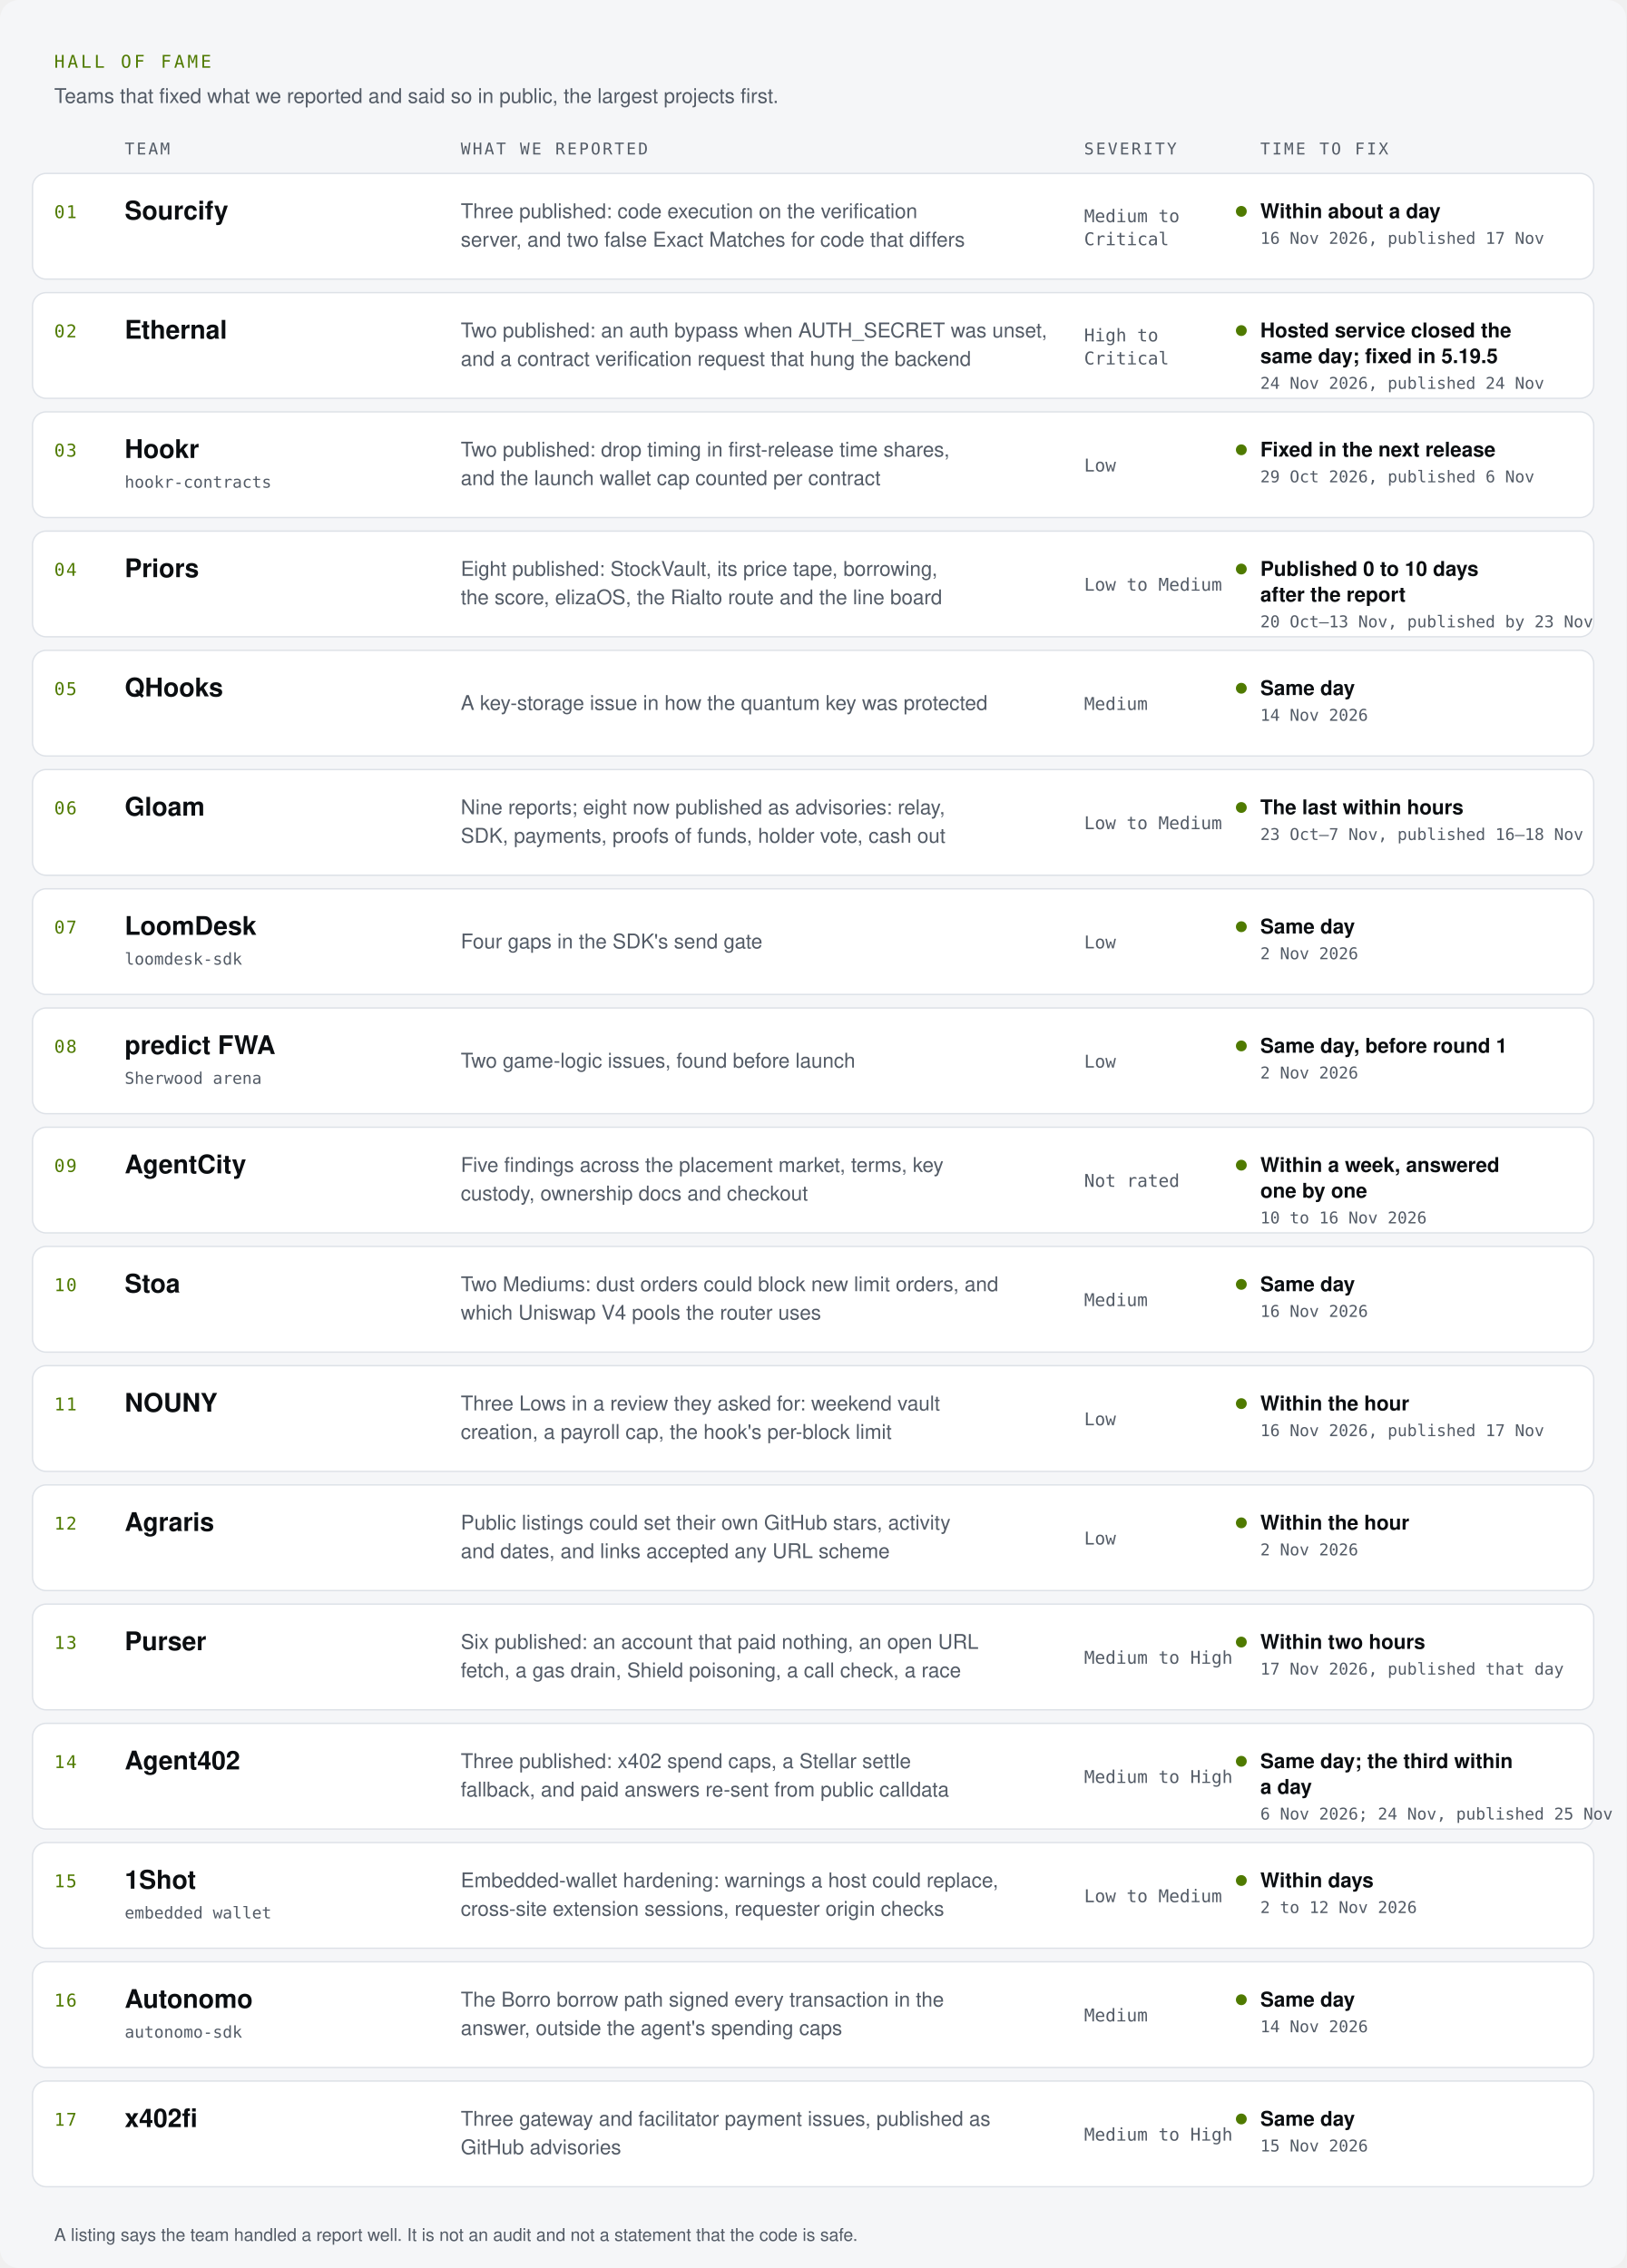
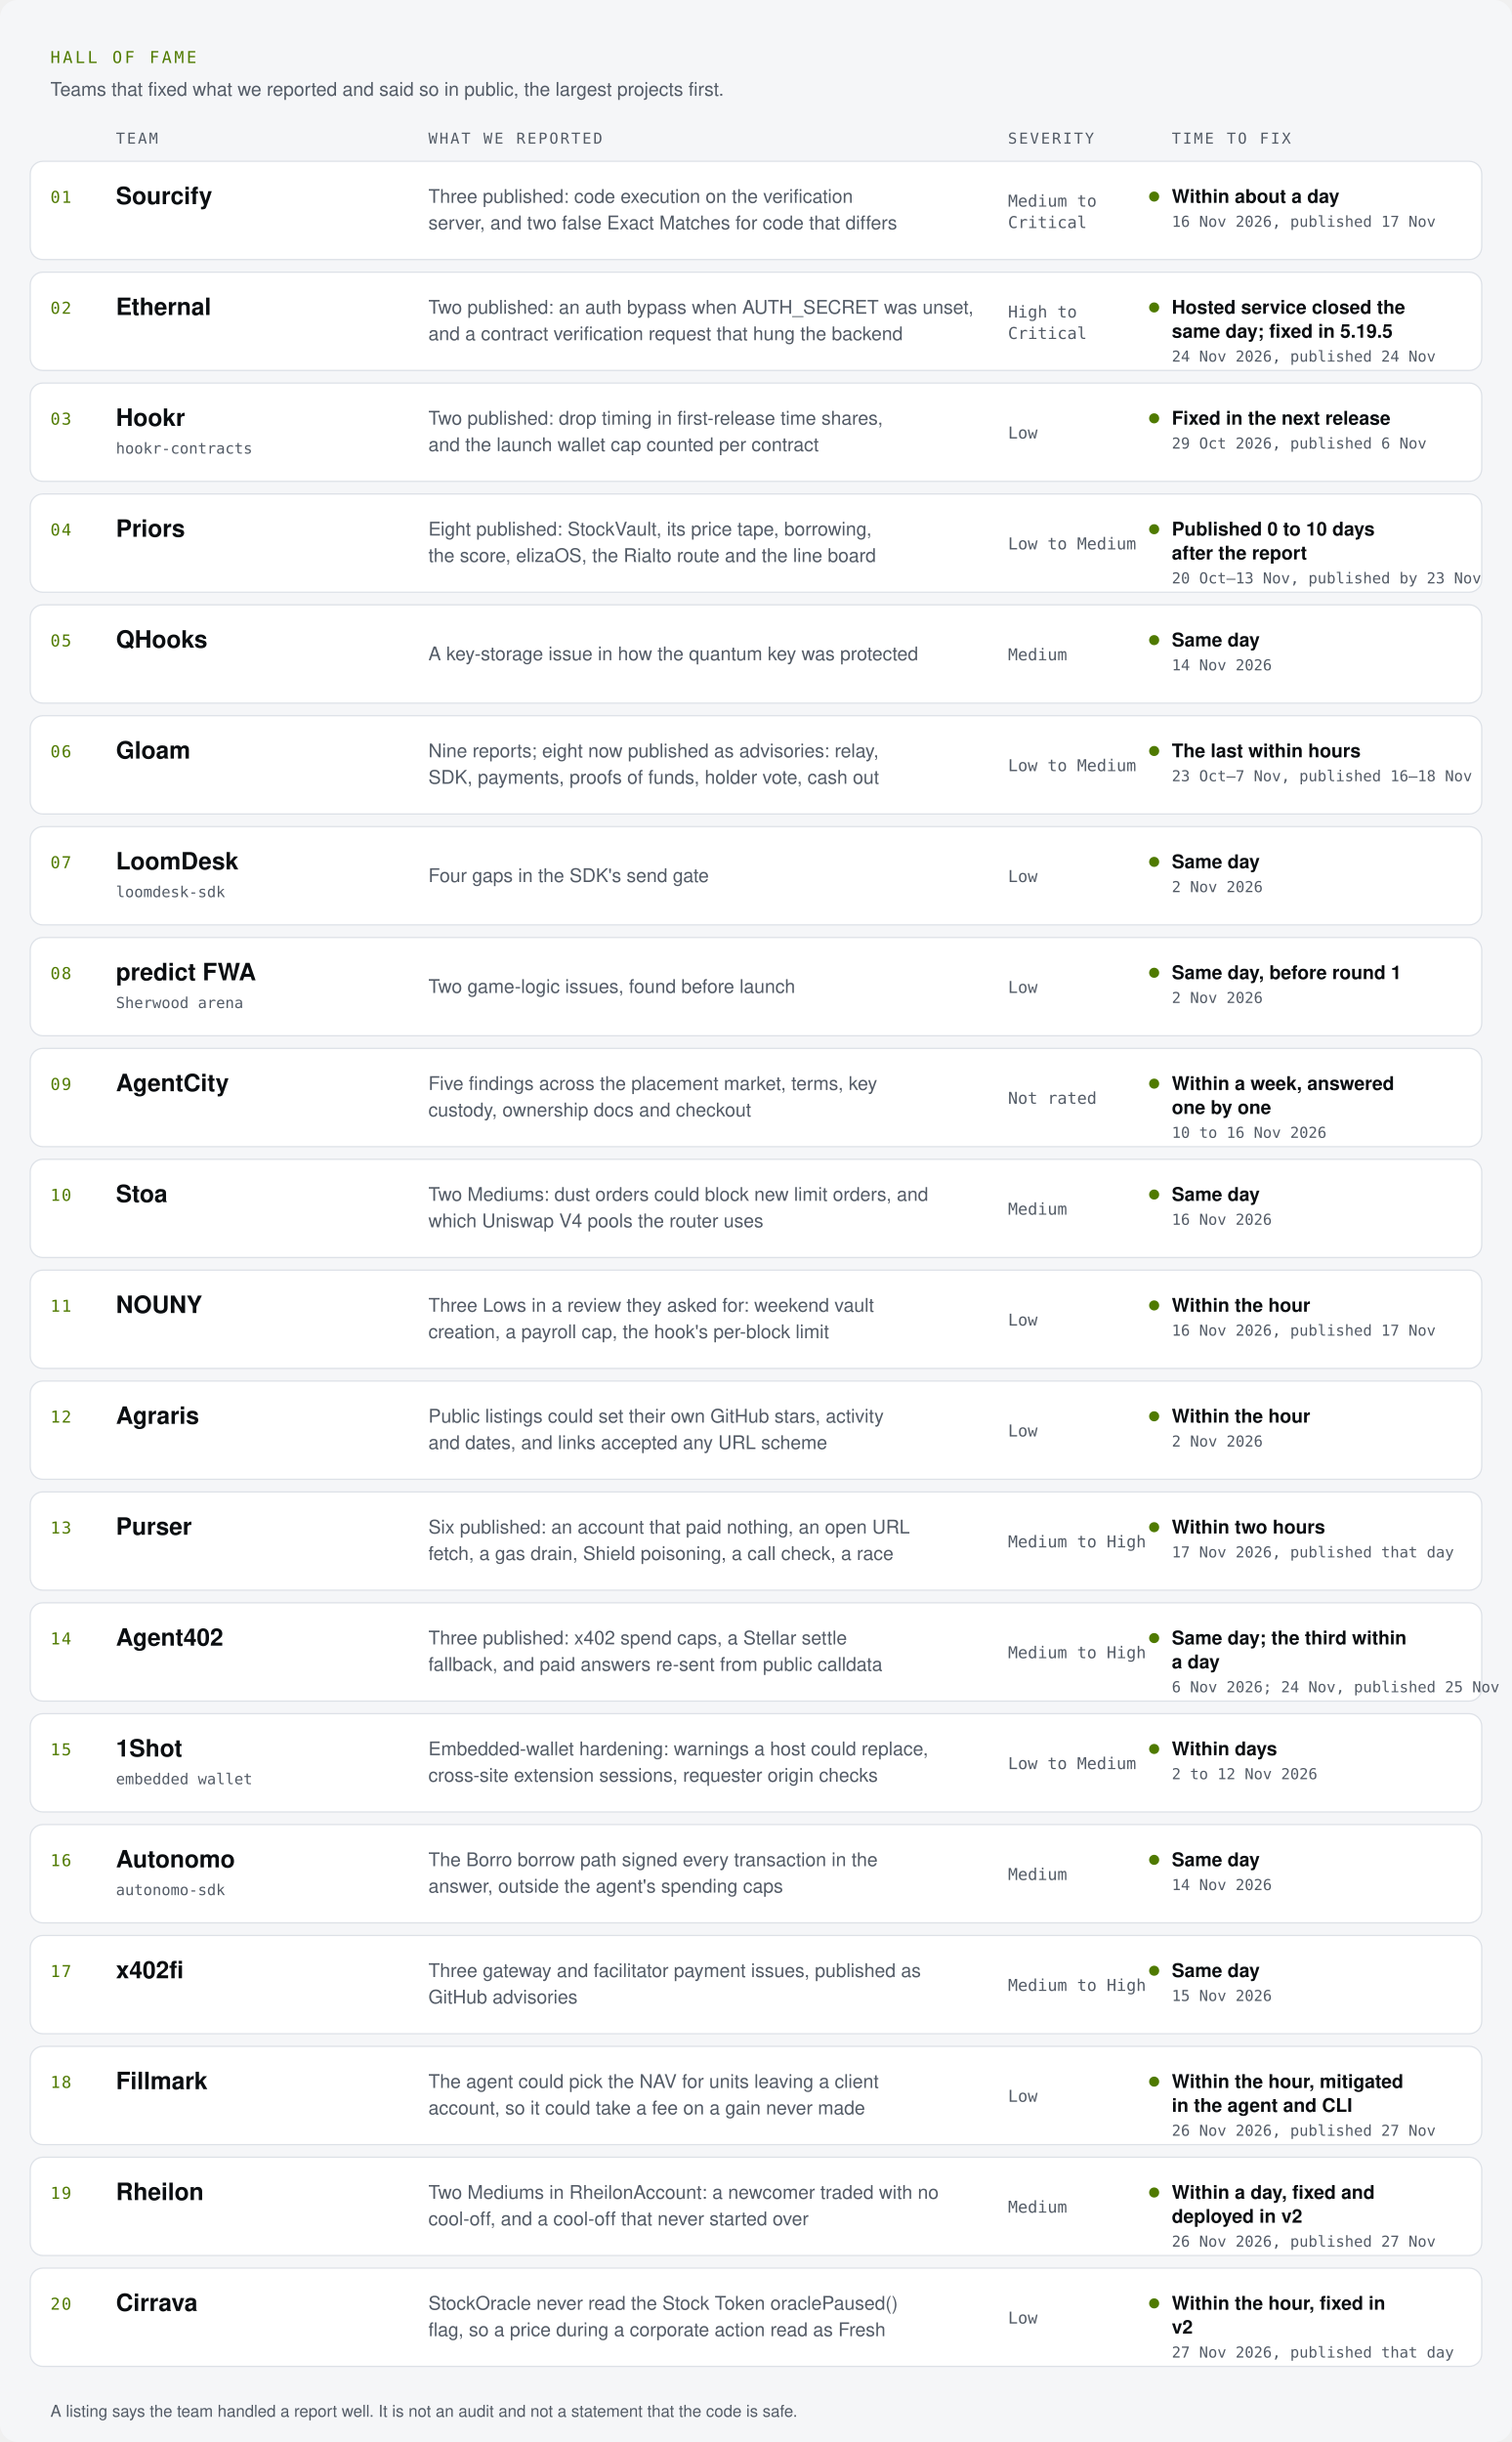
- <svg xmlns="http://www.w3.org/2000/svg" width="1200" height="1674" viewBox="0 0 1200 1674" role="img" aria-label="Hall of fame: Sourcify, within about a day; Ethernal, hosted service closed the same day; fixed in 5.19.5; Hookr, fixed in the next release; Priors, published 0 to 10 days after the report; QHooks, same day; Gloam, the last within hours; LoomDesk, same day; predict FWA, same day, before round 1; AgentCity, within a week, answered one by one; Stoa, same day; NOUNY, within the hour; Agraris, within the hour; Purser, within two hours; Agent402, same day; the third within a day; 1Shot, within days; Autonomo, same day; x402fi, same day">
+ <svg xmlns="http://www.w3.org/2000/svg" width="1200" height="1938" viewBox="0 0 1200 1938" role="img" aria-label="Hall of fame: Sourcify, within about a day; Ethernal, hosted service closed the same day; fixed in 5.19.5; Hookr, fixed in the next release; Priors, published 0 to 10 days after the report; QHooks, same day; Gloam, the last within hours; LoomDesk, same day; predict FWA, same day, before round 1; AgentCity, within a week, answered one by one; Stoa, same day; NOUNY, within the hour; Agraris, within the hour; Purser, within two hours; Agent402, same day; the third within a day; 1Shot, within days; Autonomo, same day; x402fi, same day; Fillmark, within the hour, mitigated in the agent and cli; Rheilon, within a day, fixed and deployed in v2; Cirrava, within the hour, fixed in v2">
  <style>.p{animation:pulse 3.5s ease-in-out infinite}@keyframes pulse{50%{opacity:.35}}@media (prefers-reduced-motion: reduce){*{animation:none!important}}</style>
-   <rect width="1200" height="1674" rx="14" fill="#F5F6F8" />
+   <rect width="1200" height="1938" rx="14" fill="#F5F6F8" />
  <text x="40" y="50" font-family="ui-monospace,SFMono-Regular,'SF Mono',Menlo,Consolas,monospace" font-size="13" letter-spacing="2" fill="#4F7A00">HALL OF FAME</text>
  <text x="40" y="76" font-family="-apple-system,BlinkMacSystemFont,'Segoe UI',Helvetica,Arial,sans-serif" font-size="15" fill="#535B66">Teams that fixed what we reported and said so in public, the largest projects first.</text>
  <text x="92" y="114" font-family="ui-monospace,SFMono-Regular,'SF Mono',Menlo,Consolas,monospace" font-size="12" letter-spacing="1.5" fill="#535B66">TEAM</text>
  <text x="340" y="114" font-family="ui-monospace,SFMono-Regular,'SF Mono',Menlo,Consolas,monospace" font-size="12" letter-spacing="1.5" fill="#535B66">WHAT WE REPORTED</text>
  <text x="800" y="114" font-family="ui-monospace,SFMono-Regular,'SF Mono',Menlo,Consolas,monospace" font-size="12" letter-spacing="1.5" fill="#535B66">SEVERITY</text>
  <text x="930" y="114" font-family="ui-monospace,SFMono-Regular,'SF Mono',Menlo,Consolas,monospace" font-size="12" letter-spacing="1.5" fill="#535B66">TIME TO FIX</text>
  <g>
    <rect x="24" y="128" width="1152" height="78" rx="10" fill="#FFFFFF" stroke="#DDE1E7" />
    <text x="40" y="161" font-family="ui-monospace,SFMono-Regular,'SF Mono',Menlo,Consolas,monospace" font-size="13" letter-spacing="1" fill="#4F7A00">01</text>
    <text x="92" y="162" font-family="-apple-system,BlinkMacSystemFont,'Segoe UI',Helvetica,Arial,sans-serif" font-size="19" font-weight="700" fill="#0B0E11">Sourcify</text>
    <text x="340" y="161" text-anchor="start" font-family="-apple-system,BlinkMacSystemFont,'Segoe UI',Helvetica,Arial,sans-serif" font-size="15" font-weight="400" fill="#535B66">Three published: code execution on the verification</text>
    <text x="340" y="182" text-anchor="start" font-family="-apple-system,BlinkMacSystemFont,'Segoe UI',Helvetica,Arial,sans-serif" font-size="15" font-weight="400" fill="#535B66">server, and two false Exact Matches for code that differs</text>
    <text x="800" y="164" text-anchor="start" font-family="ui-monospace,SFMono-Regular,'SF Mono',Menlo,Consolas,monospace" font-size="13" font-weight="400" fill="#535B66">Medium to</text>
    <text x="800" y="181" text-anchor="start" font-family="ui-monospace,SFMono-Regular,'SF Mono',Menlo,Consolas,monospace" font-size="13" font-weight="400" fill="#535B66">Critical</text>
    <circle class="p" style="animation-delay:-0.0s" cx="916" cy="156" r="4" fill="#4F7A00" />
    <text x="930" y="161" text-anchor="start" font-family="-apple-system,BlinkMacSystemFont,'Segoe UI',Helvetica,Arial,sans-serif" font-size="15" font-weight="600" fill="#0B0E11">Within about a day</text>
    <text x="930" y="180" font-family="ui-monospace,SFMono-Regular,'SF Mono',Menlo,Consolas,monospace" font-size="12" fill="#535B66">16 Nov 2026, published 17 Nov</text>
  </g>
  <g>
    <rect x="24" y="216" width="1152" height="78" rx="10" fill="#FFFFFF" stroke="#DDE1E7" />
    <text x="40" y="249" font-family="ui-monospace,SFMono-Regular,'SF Mono',Menlo,Consolas,monospace" font-size="13" letter-spacing="1" fill="#4F7A00">02</text>
    <text x="92" y="250" font-family="-apple-system,BlinkMacSystemFont,'Segoe UI',Helvetica,Arial,sans-serif" font-size="19" font-weight="700" fill="#0B0E11">Ethernal</text>
    <text x="340" y="249" text-anchor="start" font-family="-apple-system,BlinkMacSystemFont,'Segoe UI',Helvetica,Arial,sans-serif" font-size="15" font-weight="400" fill="#535B66">Two published: an auth bypass when AUTH_SECRET was unset,</text>
    <text x="340" y="270" text-anchor="start" font-family="-apple-system,BlinkMacSystemFont,'Segoe UI',Helvetica,Arial,sans-serif" font-size="15" font-weight="400" fill="#535B66">and a contract verification request that hung the backend</text>
    <text x="800" y="252" text-anchor="start" font-family="ui-monospace,SFMono-Regular,'SF Mono',Menlo,Consolas,monospace" font-size="13" font-weight="400" fill="#535B66">High to</text>
    <text x="800" y="269" text-anchor="start" font-family="ui-monospace,SFMono-Regular,'SF Mono',Menlo,Consolas,monospace" font-size="13" font-weight="400" fill="#535B66">Critical</text>
    <circle class="p" style="animation-delay:-0.7s" cx="916" cy="244" r="4" fill="#4F7A00" />
    <text x="930" y="249" text-anchor="start" font-family="-apple-system,BlinkMacSystemFont,'Segoe UI',Helvetica,Arial,sans-serif" font-size="15" font-weight="600" fill="#0B0E11">Hosted service closed the</text>
    <text x="930" y="268" text-anchor="start" font-family="-apple-system,BlinkMacSystemFont,'Segoe UI',Helvetica,Arial,sans-serif" font-size="15" font-weight="600" fill="#0B0E11">same day; fixed in 5.19.5</text>
    <text x="930" y="287" font-family="ui-monospace,SFMono-Regular,'SF Mono',Menlo,Consolas,monospace" font-size="12" fill="#535B66">24 Nov 2026, published 24 Nov</text>
  </g>
  <g>
    <rect x="24" y="304" width="1152" height="78" rx="10" fill="#FFFFFF" stroke="#DDE1E7" />
    <text x="40" y="337" font-family="ui-monospace,SFMono-Regular,'SF Mono',Menlo,Consolas,monospace" font-size="13" letter-spacing="1" fill="#4F7A00">03</text>
    <text x="92" y="338" font-family="-apple-system,BlinkMacSystemFont,'Segoe UI',Helvetica,Arial,sans-serif" font-size="19" font-weight="700" fill="#0B0E11">Hookr</text>
    <text x="92" y="360" font-family="ui-monospace,SFMono-Regular,'SF Mono',Menlo,Consolas,monospace" font-size="12" fill="#535B66">hookr-contracts</text>
    <text x="340" y="337" text-anchor="start" font-family="-apple-system,BlinkMacSystemFont,'Segoe UI',Helvetica,Arial,sans-serif" font-size="15" font-weight="400" fill="#535B66">Two published: drop timing in first-release time shares,</text>
    <text x="340" y="358" text-anchor="start" font-family="-apple-system,BlinkMacSystemFont,'Segoe UI',Helvetica,Arial,sans-serif" font-size="15" font-weight="400" fill="#535B66">and the launch wallet cap counted per contract</text>
    <text x="800" y="348" text-anchor="start" font-family="ui-monospace,SFMono-Regular,'SF Mono',Menlo,Consolas,monospace" font-size="13" font-weight="400" fill="#535B66">Low</text>
    <circle class="p" style="animation-delay:-1.4s" cx="916" cy="332" r="4" fill="#4F7A00" />
    <text x="930" y="337" text-anchor="start" font-family="-apple-system,BlinkMacSystemFont,'Segoe UI',Helvetica,Arial,sans-serif" font-size="15" font-weight="600" fill="#0B0E11">Fixed in the next release</text>
    <text x="930" y="356" font-family="ui-monospace,SFMono-Regular,'SF Mono',Menlo,Consolas,monospace" font-size="12" fill="#535B66">29 Oct 2026, published 6 Nov</text>
  </g>
  <g>
    <rect x="24" y="392" width="1152" height="78" rx="10" fill="#FFFFFF" stroke="#DDE1E7" />
    <text x="40" y="425" font-family="ui-monospace,SFMono-Regular,'SF Mono',Menlo,Consolas,monospace" font-size="13" letter-spacing="1" fill="#4F7A00">04</text>
    <text x="92" y="426" font-family="-apple-system,BlinkMacSystemFont,'Segoe UI',Helvetica,Arial,sans-serif" font-size="19" font-weight="700" fill="#0B0E11">Priors</text>
    <text x="340" y="425" text-anchor="start" font-family="-apple-system,BlinkMacSystemFont,'Segoe UI',Helvetica,Arial,sans-serif" font-size="15" font-weight="400" fill="#535B66">Eight published: StockVault, its price tape, borrowing,</text>
    <text x="340" y="446" text-anchor="start" font-family="-apple-system,BlinkMacSystemFont,'Segoe UI',Helvetica,Arial,sans-serif" font-size="15" font-weight="400" fill="#535B66">the score, elizaOS, the Rialto route and the line board</text>
    <text x="800" y="436" text-anchor="start" font-family="ui-monospace,SFMono-Regular,'SF Mono',Menlo,Consolas,monospace" font-size="13" font-weight="400" fill="#535B66">Low to Medium</text>
    <circle class="p" style="animation-delay:-2.1s" cx="916" cy="420" r="4" fill="#4F7A00" />
    <text x="930" y="425" text-anchor="start" font-family="-apple-system,BlinkMacSystemFont,'Segoe UI',Helvetica,Arial,sans-serif" font-size="15" font-weight="600" fill="#0B0E11">Published 0 to 10 days</text>
    <text x="930" y="444" text-anchor="start" font-family="-apple-system,BlinkMacSystemFont,'Segoe UI',Helvetica,Arial,sans-serif" font-size="15" font-weight="600" fill="#0B0E11">after the report</text>
    <text x="930" y="463" font-family="ui-monospace,SFMono-Regular,'SF Mono',Menlo,Consolas,monospace" font-size="12" fill="#535B66">20 Oct–13 Nov, published by 23 Nov</text>
  </g>
  <g>
    <rect x="24" y="480" width="1152" height="78" rx="10" fill="#FFFFFF" stroke="#DDE1E7" />
    <text x="40" y="513" font-family="ui-monospace,SFMono-Regular,'SF Mono',Menlo,Consolas,monospace" font-size="13" letter-spacing="1" fill="#4F7A00">05</text>
    <text x="92" y="514" font-family="-apple-system,BlinkMacSystemFont,'Segoe UI',Helvetica,Arial,sans-serif" font-size="19" font-weight="700" fill="#0B0E11">QHooks</text>
    <text x="340" y="524" text-anchor="start" font-family="-apple-system,BlinkMacSystemFont,'Segoe UI',Helvetica,Arial,sans-serif" font-size="15" font-weight="400" fill="#535B66">A key-storage issue in how the quantum key was protected</text>
    <text x="800" y="524" text-anchor="start" font-family="ui-monospace,SFMono-Regular,'SF Mono',Menlo,Consolas,monospace" font-size="13" font-weight="400" fill="#535B66">Medium</text>
    <circle class="p" style="animation-delay:-2.8s" cx="916" cy="508" r="4" fill="#4F7A00" />
    <text x="930" y="513" text-anchor="start" font-family="-apple-system,BlinkMacSystemFont,'Segoe UI',Helvetica,Arial,sans-serif" font-size="15" font-weight="600" fill="#0B0E11">Same day</text>
    <text x="930" y="532" font-family="ui-monospace,SFMono-Regular,'SF Mono',Menlo,Consolas,monospace" font-size="12" fill="#535B66">14 Nov 2026</text>
  </g>
  <g>
    <rect x="24" y="568" width="1152" height="78" rx="10" fill="#FFFFFF" stroke="#DDE1E7" />
    <text x="40" y="601" font-family="ui-monospace,SFMono-Regular,'SF Mono',Menlo,Consolas,monospace" font-size="13" letter-spacing="1" fill="#4F7A00">06</text>
    <text x="92" y="602" font-family="-apple-system,BlinkMacSystemFont,'Segoe UI',Helvetica,Arial,sans-serif" font-size="19" font-weight="700" fill="#0B0E11">Gloam</text>
    <text x="340" y="601" text-anchor="start" font-family="-apple-system,BlinkMacSystemFont,'Segoe UI',Helvetica,Arial,sans-serif" font-size="15" font-weight="400" fill="#535B66">Nine reports; eight now published as advisories: relay,</text>
    <text x="340" y="622" text-anchor="start" font-family="-apple-system,BlinkMacSystemFont,'Segoe UI',Helvetica,Arial,sans-serif" font-size="15" font-weight="400" fill="#535B66">SDK, payments, proofs of funds, holder vote, cash out</text>
    <text x="800" y="612" text-anchor="start" font-family="ui-monospace,SFMono-Regular,'SF Mono',Menlo,Consolas,monospace" font-size="13" font-weight="400" fill="#535B66">Low to Medium</text>
    <circle class="p" style="animation-delay:-3.5s" cx="916" cy="596" r="4" fill="#4F7A00" />
    <text x="930" y="601" text-anchor="start" font-family="-apple-system,BlinkMacSystemFont,'Segoe UI',Helvetica,Arial,sans-serif" font-size="15" font-weight="600" fill="#0B0E11">The last within hours</text>
    <text x="930" y="620" font-family="ui-monospace,SFMono-Regular,'SF Mono',Menlo,Consolas,monospace" font-size="12" fill="#535B66">23 Oct–7 Nov, published 16–18 Nov</text>
  </g>
  <g>
    <rect x="24" y="656" width="1152" height="78" rx="10" fill="#FFFFFF" stroke="#DDE1E7" />
    <text x="40" y="689" font-family="ui-monospace,SFMono-Regular,'SF Mono',Menlo,Consolas,monospace" font-size="13" letter-spacing="1" fill="#4F7A00">07</text>
    <text x="92" y="690" font-family="-apple-system,BlinkMacSystemFont,'Segoe UI',Helvetica,Arial,sans-serif" font-size="19" font-weight="700" fill="#0B0E11">LoomDesk</text>
    <text x="92" y="712" font-family="ui-monospace,SFMono-Regular,'SF Mono',Menlo,Consolas,monospace" font-size="12" fill="#535B66">loomdesk-sdk</text>
    <text x="340" y="700" text-anchor="start" font-family="-apple-system,BlinkMacSystemFont,'Segoe UI',Helvetica,Arial,sans-serif" font-size="15" font-weight="400" fill="#535B66">Four gaps in the SDK's send gate</text>
    <text x="800" y="700" text-anchor="start" font-family="ui-monospace,SFMono-Regular,'SF Mono',Menlo,Consolas,monospace" font-size="13" font-weight="400" fill="#535B66">Low</text>
    <circle class="p" style="animation-delay:-4.2s" cx="916" cy="684" r="4" fill="#4F7A00" />
    <text x="930" y="689" text-anchor="start" font-family="-apple-system,BlinkMacSystemFont,'Segoe UI',Helvetica,Arial,sans-serif" font-size="15" font-weight="600" fill="#0B0E11">Same day</text>
    <text x="930" y="708" font-family="ui-monospace,SFMono-Regular,'SF Mono',Menlo,Consolas,monospace" font-size="12" fill="#535B66">2 Nov 2026</text>
  </g>
  <g>
    <rect x="24" y="744" width="1152" height="78" rx="10" fill="#FFFFFF" stroke="#DDE1E7" />
    <text x="40" y="777" font-family="ui-monospace,SFMono-Regular,'SF Mono',Menlo,Consolas,monospace" font-size="13" letter-spacing="1" fill="#4F7A00">08</text>
    <text x="92" y="778" font-family="-apple-system,BlinkMacSystemFont,'Segoe UI',Helvetica,Arial,sans-serif" font-size="19" font-weight="700" fill="#0B0E11">predict FWA</text>
    <text x="92" y="800" font-family="ui-monospace,SFMono-Regular,'SF Mono',Menlo,Consolas,monospace" font-size="12" fill="#535B66">Sherwood arena</text>
    <text x="340" y="788" text-anchor="start" font-family="-apple-system,BlinkMacSystemFont,'Segoe UI',Helvetica,Arial,sans-serif" font-size="15" font-weight="400" fill="#535B66">Two game-logic issues, found before launch</text>
    <text x="800" y="788" text-anchor="start" font-family="ui-monospace,SFMono-Regular,'SF Mono',Menlo,Consolas,monospace" font-size="13" font-weight="400" fill="#535B66">Low</text>
    <circle class="p" style="animation-delay:-4.9s" cx="916" cy="772" r="4" fill="#4F7A00" />
    <text x="930" y="777" text-anchor="start" font-family="-apple-system,BlinkMacSystemFont,'Segoe UI',Helvetica,Arial,sans-serif" font-size="15" font-weight="600" fill="#0B0E11">Same day, before round 1</text>
    <text x="930" y="796" font-family="ui-monospace,SFMono-Regular,'SF Mono',Menlo,Consolas,monospace" font-size="12" fill="#535B66">2 Nov 2026</text>
  </g>
  <g>
    <rect x="24" y="832" width="1152" height="78" rx="10" fill="#FFFFFF" stroke="#DDE1E7" />
    <text x="40" y="865" font-family="ui-monospace,SFMono-Regular,'SF Mono',Menlo,Consolas,monospace" font-size="13" letter-spacing="1" fill="#4F7A00">09</text>
    <text x="92" y="866" font-family="-apple-system,BlinkMacSystemFont,'Segoe UI',Helvetica,Arial,sans-serif" font-size="19" font-weight="700" fill="#0B0E11">AgentCity</text>
    <text x="340" y="865" text-anchor="start" font-family="-apple-system,BlinkMacSystemFont,'Segoe UI',Helvetica,Arial,sans-serif" font-size="15" font-weight="400" fill="#535B66">Five findings across the placement market, terms, key</text>
    <text x="340" y="886" text-anchor="start" font-family="-apple-system,BlinkMacSystemFont,'Segoe UI',Helvetica,Arial,sans-serif" font-size="15" font-weight="400" fill="#535B66">custody, ownership docs and checkout</text>
    <text x="800" y="876" text-anchor="start" font-family="ui-monospace,SFMono-Regular,'SF Mono',Menlo,Consolas,monospace" font-size="13" font-weight="400" fill="#535B66">Not rated</text>
    <circle class="p" style="animation-delay:-5.6s" cx="916" cy="860" r="4" fill="#4F7A00" />
    <text x="930" y="865" text-anchor="start" font-family="-apple-system,BlinkMacSystemFont,'Segoe UI',Helvetica,Arial,sans-serif" font-size="15" font-weight="600" fill="#0B0E11">Within a week, answered</text>
    <text x="930" y="884" text-anchor="start" font-family="-apple-system,BlinkMacSystemFont,'Segoe UI',Helvetica,Arial,sans-serif" font-size="15" font-weight="600" fill="#0B0E11">one by one</text>
    <text x="930" y="903" font-family="ui-monospace,SFMono-Regular,'SF Mono',Menlo,Consolas,monospace" font-size="12" fill="#535B66">10 to 16 Nov 2026</text>
  </g>
  <g>
    <rect x="24" y="920" width="1152" height="78" rx="10" fill="#FFFFFF" stroke="#DDE1E7" />
    <text x="40" y="953" font-family="ui-monospace,SFMono-Regular,'SF Mono',Menlo,Consolas,monospace" font-size="13" letter-spacing="1" fill="#4F7A00">10</text>
    <text x="92" y="954" font-family="-apple-system,BlinkMacSystemFont,'Segoe UI',Helvetica,Arial,sans-serif" font-size="19" font-weight="700" fill="#0B0E11">Stoa</text>
    <text x="340" y="953" text-anchor="start" font-family="-apple-system,BlinkMacSystemFont,'Segoe UI',Helvetica,Arial,sans-serif" font-size="15" font-weight="400" fill="#535B66">Two Mediums: dust orders could block new limit orders, and</text>
    <text x="340" y="974" text-anchor="start" font-family="-apple-system,BlinkMacSystemFont,'Segoe UI',Helvetica,Arial,sans-serif" font-size="15" font-weight="400" fill="#535B66">which Uniswap V4 pools the router uses</text>
    <text x="800" y="964" text-anchor="start" font-family="ui-monospace,SFMono-Regular,'SF Mono',Menlo,Consolas,monospace" font-size="13" font-weight="400" fill="#535B66">Medium</text>
    <circle class="p" style="animation-delay:-6.3s" cx="916" cy="948" r="4" fill="#4F7A00" />
    <text x="930" y="953" text-anchor="start" font-family="-apple-system,BlinkMacSystemFont,'Segoe UI',Helvetica,Arial,sans-serif" font-size="15" font-weight="600" fill="#0B0E11">Same day</text>
    <text x="930" y="972" font-family="ui-monospace,SFMono-Regular,'SF Mono',Menlo,Consolas,monospace" font-size="12" fill="#535B66">16 Nov 2026</text>
  </g>
  <g>
    <rect x="24" y="1008" width="1152" height="78" rx="10" fill="#FFFFFF" stroke="#DDE1E7" />
    <text x="40" y="1041" font-family="ui-monospace,SFMono-Regular,'SF Mono',Menlo,Consolas,monospace" font-size="13" letter-spacing="1" fill="#4F7A00">11</text>
    <text x="92" y="1042" font-family="-apple-system,BlinkMacSystemFont,'Segoe UI',Helvetica,Arial,sans-serif" font-size="19" font-weight="700" fill="#0B0E11">NOUNY</text>
    <text x="340" y="1041" text-anchor="start" font-family="-apple-system,BlinkMacSystemFont,'Segoe UI',Helvetica,Arial,sans-serif" font-size="15" font-weight="400" fill="#535B66">Three Lows in a review they asked for: weekend vault</text>
    <text x="340" y="1062" text-anchor="start" font-family="-apple-system,BlinkMacSystemFont,'Segoe UI',Helvetica,Arial,sans-serif" font-size="15" font-weight="400" fill="#535B66">creation, a payroll cap, the hook's per-block limit</text>
    <text x="800" y="1052" text-anchor="start" font-family="ui-monospace,SFMono-Regular,'SF Mono',Menlo,Consolas,monospace" font-size="13" font-weight="400" fill="#535B66">Low</text>
    <circle class="p" style="animation-delay:-7.0s" cx="916" cy="1036" r="4" fill="#4F7A00" />
    <text x="930" y="1041" text-anchor="start" font-family="-apple-system,BlinkMacSystemFont,'Segoe UI',Helvetica,Arial,sans-serif" font-size="15" font-weight="600" fill="#0B0E11">Within the hour</text>
    <text x="930" y="1060" font-family="ui-monospace,SFMono-Regular,'SF Mono',Menlo,Consolas,monospace" font-size="12" fill="#535B66">16 Nov 2026, published 17 Nov</text>
  </g>
  <g>
    <rect x="24" y="1096" width="1152" height="78" rx="10" fill="#FFFFFF" stroke="#DDE1E7" />
    <text x="40" y="1129" font-family="ui-monospace,SFMono-Regular,'SF Mono',Menlo,Consolas,monospace" font-size="13" letter-spacing="1" fill="#4F7A00">12</text>
    <text x="92" y="1130" font-family="-apple-system,BlinkMacSystemFont,'Segoe UI',Helvetica,Arial,sans-serif" font-size="19" font-weight="700" fill="#0B0E11">Agraris</text>
    <text x="340" y="1129" text-anchor="start" font-family="-apple-system,BlinkMacSystemFont,'Segoe UI',Helvetica,Arial,sans-serif" font-size="15" font-weight="400" fill="#535B66">Public listings could set their own GitHub stars, activity</text>
    <text x="340" y="1150" text-anchor="start" font-family="-apple-system,BlinkMacSystemFont,'Segoe UI',Helvetica,Arial,sans-serif" font-size="15" font-weight="400" fill="#535B66">and dates, and links accepted any URL scheme</text>
    <text x="800" y="1140" text-anchor="start" font-family="ui-monospace,SFMono-Regular,'SF Mono',Menlo,Consolas,monospace" font-size="13" font-weight="400" fill="#535B66">Low</text>
    <circle class="p" style="animation-delay:-7.7s" cx="916" cy="1124" r="4" fill="#4F7A00" />
    <text x="930" y="1129" text-anchor="start" font-family="-apple-system,BlinkMacSystemFont,'Segoe UI',Helvetica,Arial,sans-serif" font-size="15" font-weight="600" fill="#0B0E11">Within the hour</text>
    <text x="930" y="1148" font-family="ui-monospace,SFMono-Regular,'SF Mono',Menlo,Consolas,monospace" font-size="12" fill="#535B66">2 Nov 2026</text>
  </g>
  <g>
    <rect x="24" y="1184" width="1152" height="78" rx="10" fill="#FFFFFF" stroke="#DDE1E7" />
    <text x="40" y="1217" font-family="ui-monospace,SFMono-Regular,'SF Mono',Menlo,Consolas,monospace" font-size="13" letter-spacing="1" fill="#4F7A00">13</text>
    <text x="92" y="1218" font-family="-apple-system,BlinkMacSystemFont,'Segoe UI',Helvetica,Arial,sans-serif" font-size="19" font-weight="700" fill="#0B0E11">Purser</text>
    <text x="340" y="1217" text-anchor="start" font-family="-apple-system,BlinkMacSystemFont,'Segoe UI',Helvetica,Arial,sans-serif" font-size="15" font-weight="400" fill="#535B66">Six published: an account that paid nothing, an open URL</text>
    <text x="340" y="1238" text-anchor="start" font-family="-apple-system,BlinkMacSystemFont,'Segoe UI',Helvetica,Arial,sans-serif" font-size="15" font-weight="400" fill="#535B66">fetch, a gas drain, Shield poisoning, a call check, a race</text>
    <text x="800" y="1228" text-anchor="start" font-family="ui-monospace,SFMono-Regular,'SF Mono',Menlo,Consolas,monospace" font-size="13" font-weight="400" fill="#535B66">Medium to High</text>
    <circle class="p" style="animation-delay:-8.4s" cx="916" cy="1212" r="4" fill="#4F7A00" />
    <text x="930" y="1217" text-anchor="start" font-family="-apple-system,BlinkMacSystemFont,'Segoe UI',Helvetica,Arial,sans-serif" font-size="15" font-weight="600" fill="#0B0E11">Within two hours</text>
    <text x="930" y="1236" font-family="ui-monospace,SFMono-Regular,'SF Mono',Menlo,Consolas,monospace" font-size="12" fill="#535B66">17 Nov 2026, published that day</text>
  </g>
  <g>
    <rect x="24" y="1272" width="1152" height="78" rx="10" fill="#FFFFFF" stroke="#DDE1E7" />
    <text x="40" y="1305" font-family="ui-monospace,SFMono-Regular,'SF Mono',Menlo,Consolas,monospace" font-size="13" letter-spacing="1" fill="#4F7A00">14</text>
    <text x="92" y="1306" font-family="-apple-system,BlinkMacSystemFont,'Segoe UI',Helvetica,Arial,sans-serif" font-size="19" font-weight="700" fill="#0B0E11">Agent402</text>
    <text x="340" y="1305" text-anchor="start" font-family="-apple-system,BlinkMacSystemFont,'Segoe UI',Helvetica,Arial,sans-serif" font-size="15" font-weight="400" fill="#535B66">Three published: x402 spend caps, a Stellar settle</text>
    <text x="340" y="1326" text-anchor="start" font-family="-apple-system,BlinkMacSystemFont,'Segoe UI',Helvetica,Arial,sans-serif" font-size="15" font-weight="400" fill="#535B66">fallback, and paid answers re-sent from public calldata</text>
    <text x="800" y="1316" text-anchor="start" font-family="ui-monospace,SFMono-Regular,'SF Mono',Menlo,Consolas,monospace" font-size="13" font-weight="400" fill="#535B66">Medium to High</text>
    <circle class="p" style="animation-delay:-9.1s" cx="916" cy="1300" r="4" fill="#4F7A00" />
    <text x="930" y="1305" text-anchor="start" font-family="-apple-system,BlinkMacSystemFont,'Segoe UI',Helvetica,Arial,sans-serif" font-size="15" font-weight="600" fill="#0B0E11">Same day; the third within</text>
    <text x="930" y="1324" text-anchor="start" font-family="-apple-system,BlinkMacSystemFont,'Segoe UI',Helvetica,Arial,sans-serif" font-size="15" font-weight="600" fill="#0B0E11">a day</text>
    <text x="930" y="1343" font-family="ui-monospace,SFMono-Regular,'SF Mono',Menlo,Consolas,monospace" font-size="12" fill="#535B66">6 Nov 2026; 24 Nov, published 25 Nov</text>
  </g>
  <g>
    <rect x="24" y="1360" width="1152" height="78" rx="10" fill="#FFFFFF" stroke="#DDE1E7" />
    <text x="40" y="1393" font-family="ui-monospace,SFMono-Regular,'SF Mono',Menlo,Consolas,monospace" font-size="13" letter-spacing="1" fill="#4F7A00">15</text>
    <text x="92" y="1394" font-family="-apple-system,BlinkMacSystemFont,'Segoe UI',Helvetica,Arial,sans-serif" font-size="19" font-weight="700" fill="#0B0E11">1Shot</text>
    <text x="92" y="1416" font-family="ui-monospace,SFMono-Regular,'SF Mono',Menlo,Consolas,monospace" font-size="12" fill="#535B66">embedded wallet</text>
    <text x="340" y="1393" text-anchor="start" font-family="-apple-system,BlinkMacSystemFont,'Segoe UI',Helvetica,Arial,sans-serif" font-size="15" font-weight="400" fill="#535B66">Embedded-wallet hardening: warnings a host could replace,</text>
    <text x="340" y="1414" text-anchor="start" font-family="-apple-system,BlinkMacSystemFont,'Segoe UI',Helvetica,Arial,sans-serif" font-size="15" font-weight="400" fill="#535B66">cross-site extension sessions, requester origin checks</text>
    <text x="800" y="1404" text-anchor="start" font-family="ui-monospace,SFMono-Regular,'SF Mono',Menlo,Consolas,monospace" font-size="13" font-weight="400" fill="#535B66">Low to Medium</text>
    <circle class="p" style="animation-delay:-9.8s" cx="916" cy="1388" r="4" fill="#4F7A00" />
    <text x="930" y="1393" text-anchor="start" font-family="-apple-system,BlinkMacSystemFont,'Segoe UI',Helvetica,Arial,sans-serif" font-size="15" font-weight="600" fill="#0B0E11">Within days</text>
    <text x="930" y="1412" font-family="ui-monospace,SFMono-Regular,'SF Mono',Menlo,Consolas,monospace" font-size="12" fill="#535B66">2 to 12 Nov 2026</text>
  </g>
  <g>
    <rect x="24" y="1448" width="1152" height="78" rx="10" fill="#FFFFFF" stroke="#DDE1E7" />
    <text x="40" y="1481" font-family="ui-monospace,SFMono-Regular,'SF Mono',Menlo,Consolas,monospace" font-size="13" letter-spacing="1" fill="#4F7A00">16</text>
    <text x="92" y="1482" font-family="-apple-system,BlinkMacSystemFont,'Segoe UI',Helvetica,Arial,sans-serif" font-size="19" font-weight="700" fill="#0B0E11">Autonomo</text>
    <text x="92" y="1504" font-family="ui-monospace,SFMono-Regular,'SF Mono',Menlo,Consolas,monospace" font-size="12" fill="#535B66">autonomo-sdk</text>
    <text x="340" y="1481" text-anchor="start" font-family="-apple-system,BlinkMacSystemFont,'Segoe UI',Helvetica,Arial,sans-serif" font-size="15" font-weight="400" fill="#535B66">The Borro borrow path signed every transaction in the</text>
    <text x="340" y="1502" text-anchor="start" font-family="-apple-system,BlinkMacSystemFont,'Segoe UI',Helvetica,Arial,sans-serif" font-size="15" font-weight="400" fill="#535B66">answer, outside the agent's spending caps</text>
    <text x="800" y="1492" text-anchor="start" font-family="ui-monospace,SFMono-Regular,'SF Mono',Menlo,Consolas,monospace" font-size="13" font-weight="400" fill="#535B66">Medium</text>
    <circle class="p" style="animation-delay:-10.5s" cx="916" cy="1476" r="4" fill="#4F7A00" />
    <text x="930" y="1481" text-anchor="start" font-family="-apple-system,BlinkMacSystemFont,'Segoe UI',Helvetica,Arial,sans-serif" font-size="15" font-weight="600" fill="#0B0E11">Same day</text>
    <text x="930" y="1500" font-family="ui-monospace,SFMono-Regular,'SF Mono',Menlo,Consolas,monospace" font-size="12" fill="#535B66">14 Nov 2026</text>
  </g>
  <g>
    <rect x="24" y="1536" width="1152" height="78" rx="10" fill="#FFFFFF" stroke="#DDE1E7" />
    <text x="40" y="1569" font-family="ui-monospace,SFMono-Regular,'SF Mono',Menlo,Consolas,monospace" font-size="13" letter-spacing="1" fill="#4F7A00">17</text>
    <text x="92" y="1570" font-family="-apple-system,BlinkMacSystemFont,'Segoe UI',Helvetica,Arial,sans-serif" font-size="19" font-weight="700" fill="#0B0E11">x402fi</text>
    <text x="340" y="1569" text-anchor="start" font-family="-apple-system,BlinkMacSystemFont,'Segoe UI',Helvetica,Arial,sans-serif" font-size="15" font-weight="400" fill="#535B66">Three gateway and facilitator payment issues, published as</text>
    <text x="340" y="1590" text-anchor="start" font-family="-apple-system,BlinkMacSystemFont,'Segoe UI',Helvetica,Arial,sans-serif" font-size="15" font-weight="400" fill="#535B66">GitHub advisories</text>
    <text x="800" y="1580" text-anchor="start" font-family="ui-monospace,SFMono-Regular,'SF Mono',Menlo,Consolas,monospace" font-size="13" font-weight="400" fill="#535B66">Medium to High</text>
    <circle class="p" style="animation-delay:-11.2s" cx="916" cy="1564" r="4" fill="#4F7A00" />
    <text x="930" y="1569" text-anchor="start" font-family="-apple-system,BlinkMacSystemFont,'Segoe UI',Helvetica,Arial,sans-serif" font-size="15" font-weight="600" fill="#0B0E11">Same day</text>
    <text x="930" y="1588" font-family="ui-monospace,SFMono-Regular,'SF Mono',Menlo,Consolas,monospace" font-size="12" fill="#535B66">15 Nov 2026</text>
  </g>
-   <text x="40" y="1654" font-family="-apple-system,BlinkMacSystemFont,'Segoe UI',Helvetica,Arial,sans-serif" font-size="13" fill="#535B66">A listing says the team handled a report well. It is not an audit and not a statement that the code is safe.</text>
+   <g>
+     <rect x="24" y="1624" width="1152" height="78" rx="10" fill="#FFFFFF" stroke="#DDE1E7" />
+     <text x="40" y="1657" font-family="ui-monospace,SFMono-Regular,'SF Mono',Menlo,Consolas,monospace" font-size="13" letter-spacing="1" fill="#4F7A00">18</text>
+     <text x="92" y="1658" font-family="-apple-system,BlinkMacSystemFont,'Segoe UI',Helvetica,Arial,sans-serif" font-size="19" font-weight="700" fill="#0B0E11">Fillmark</text>
+     <text x="340" y="1657" text-anchor="start" font-family="-apple-system,BlinkMacSystemFont,'Segoe UI',Helvetica,Arial,sans-serif" font-size="15" font-weight="400" fill="#535B66">The agent could pick the NAV for units leaving a client</text>
+     <text x="340" y="1678" text-anchor="start" font-family="-apple-system,BlinkMacSystemFont,'Segoe UI',Helvetica,Arial,sans-serif" font-size="15" font-weight="400" fill="#535B66">account, so it could take a fee on a gain never made</text>
+     <text x="800" y="1668" text-anchor="start" font-family="ui-monospace,SFMono-Regular,'SF Mono',Menlo,Consolas,monospace" font-size="13" font-weight="400" fill="#535B66">Low</text>
+     <circle class="p" style="animation-delay:-11.9s" cx="916" cy="1652" r="4" fill="#4F7A00" />
+     <text x="930" y="1657" text-anchor="start" font-family="-apple-system,BlinkMacSystemFont,'Segoe UI',Helvetica,Arial,sans-serif" font-size="15" font-weight="600" fill="#0B0E11">Within the hour, mitigated</text>
+     <text x="930" y="1676" text-anchor="start" font-family="-apple-system,BlinkMacSystemFont,'Segoe UI',Helvetica,Arial,sans-serif" font-size="15" font-weight="600" fill="#0B0E11">in the agent and CLI</text>
+     <text x="930" y="1695" font-family="ui-monospace,SFMono-Regular,'SF Mono',Menlo,Consolas,monospace" font-size="12" fill="#535B66">26 Nov 2026, published 27 Nov</text>
+   </g>
+   <g>
+     <rect x="24" y="1712" width="1152" height="78" rx="10" fill="#FFFFFF" stroke="#DDE1E7" />
+     <text x="40" y="1745" font-family="ui-monospace,SFMono-Regular,'SF Mono',Menlo,Consolas,monospace" font-size="13" letter-spacing="1" fill="#4F7A00">19</text>
+     <text x="92" y="1746" font-family="-apple-system,BlinkMacSystemFont,'Segoe UI',Helvetica,Arial,sans-serif" font-size="19" font-weight="700" fill="#0B0E11">Rheilon</text>
+     <text x="340" y="1745" text-anchor="start" font-family="-apple-system,BlinkMacSystemFont,'Segoe UI',Helvetica,Arial,sans-serif" font-size="15" font-weight="400" fill="#535B66">Two Mediums in RheilonAccount: a newcomer traded with no</text>
+     <text x="340" y="1766" text-anchor="start" font-family="-apple-system,BlinkMacSystemFont,'Segoe UI',Helvetica,Arial,sans-serif" font-size="15" font-weight="400" fill="#535B66">cool-off, and a cool-off that never started over</text>
+     <text x="800" y="1756" text-anchor="start" font-family="ui-monospace,SFMono-Regular,'SF Mono',Menlo,Consolas,monospace" font-size="13" font-weight="400" fill="#535B66">Medium</text>
+     <circle class="p" style="animation-delay:-12.6s" cx="916" cy="1740" r="4" fill="#4F7A00" />
+     <text x="930" y="1745" text-anchor="start" font-family="-apple-system,BlinkMacSystemFont,'Segoe UI',Helvetica,Arial,sans-serif" font-size="15" font-weight="600" fill="#0B0E11">Within a day, fixed and</text>
+     <text x="930" y="1764" text-anchor="start" font-family="-apple-system,BlinkMacSystemFont,'Segoe UI',Helvetica,Arial,sans-serif" font-size="15" font-weight="600" fill="#0B0E11">deployed in v2</text>
+     <text x="930" y="1783" font-family="ui-monospace,SFMono-Regular,'SF Mono',Menlo,Consolas,monospace" font-size="12" fill="#535B66">26 Nov 2026, published 27 Nov</text>
+   </g>
+   <g>
+     <rect x="24" y="1800" width="1152" height="78" rx="10" fill="#FFFFFF" stroke="#DDE1E7" />
+     <text x="40" y="1833" font-family="ui-monospace,SFMono-Regular,'SF Mono',Menlo,Consolas,monospace" font-size="13" letter-spacing="1" fill="#4F7A00">20</text>
+     <text x="92" y="1834" font-family="-apple-system,BlinkMacSystemFont,'Segoe UI',Helvetica,Arial,sans-serif" font-size="19" font-weight="700" fill="#0B0E11">Cirrava</text>
+     <text x="340" y="1833" text-anchor="start" font-family="-apple-system,BlinkMacSystemFont,'Segoe UI',Helvetica,Arial,sans-serif" font-size="15" font-weight="400" fill="#535B66">StockOracle never read the Stock Token oraclePaused()</text>
+     <text x="340" y="1854" text-anchor="start" font-family="-apple-system,BlinkMacSystemFont,'Segoe UI',Helvetica,Arial,sans-serif" font-size="15" font-weight="400" fill="#535B66">flag, so a price during a corporate action read as Fresh</text>
+     <text x="800" y="1844" text-anchor="start" font-family="ui-monospace,SFMono-Regular,'SF Mono',Menlo,Consolas,monospace" font-size="13" font-weight="400" fill="#535B66">Low</text>
+     <circle class="p" style="animation-delay:-13.3s" cx="916" cy="1828" r="4" fill="#4F7A00" />
+     <text x="930" y="1833" text-anchor="start" font-family="-apple-system,BlinkMacSystemFont,'Segoe UI',Helvetica,Arial,sans-serif" font-size="15" font-weight="600" fill="#0B0E11">Within the hour, fixed in</text>
+     <text x="930" y="1852" text-anchor="start" font-family="-apple-system,BlinkMacSystemFont,'Segoe UI',Helvetica,Arial,sans-serif" font-size="15" font-weight="600" fill="#0B0E11">v2</text>
+     <text x="930" y="1871" font-family="ui-monospace,SFMono-Regular,'SF Mono',Menlo,Consolas,monospace" font-size="12" fill="#535B66">27 Nov 2026, published that day</text>
+   </g>
+   <text x="40" y="1918" font-family="-apple-system,BlinkMacSystemFont,'Segoe UI',Helvetica,Arial,sans-serif" font-size="13" fill="#535B66">A listing says the team handled a report well. It is not an audit and not a statement that the code is safe.</text>
</svg>
